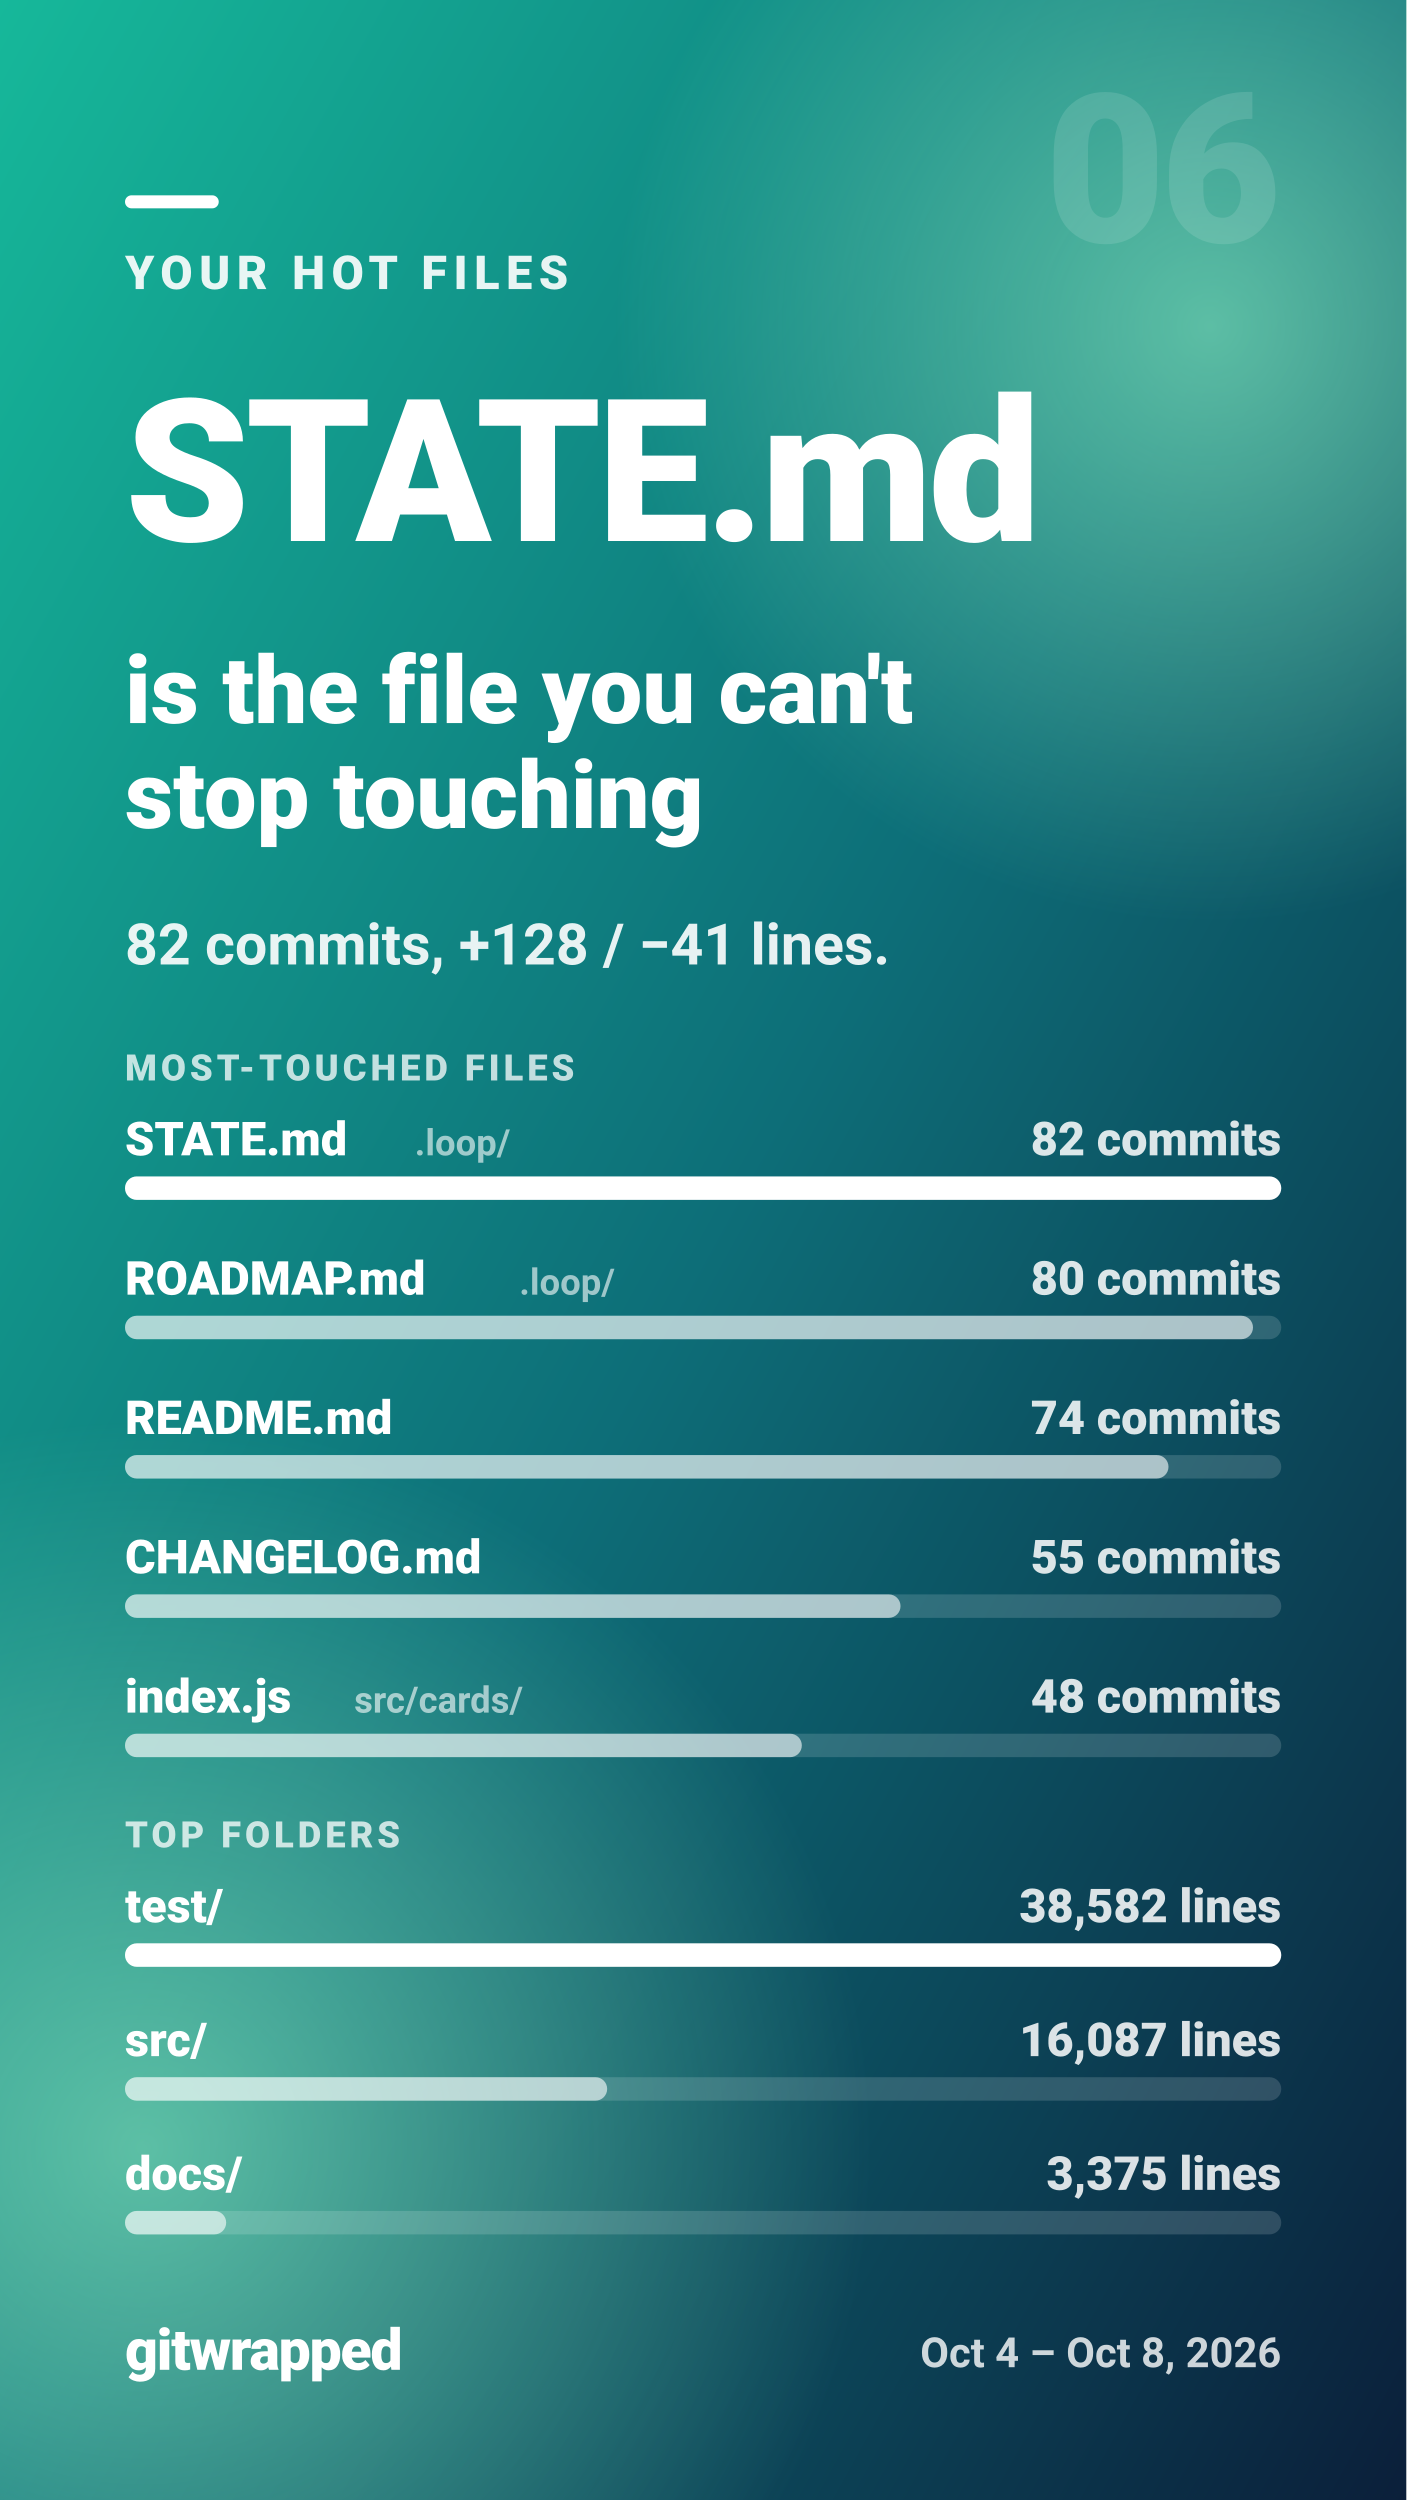
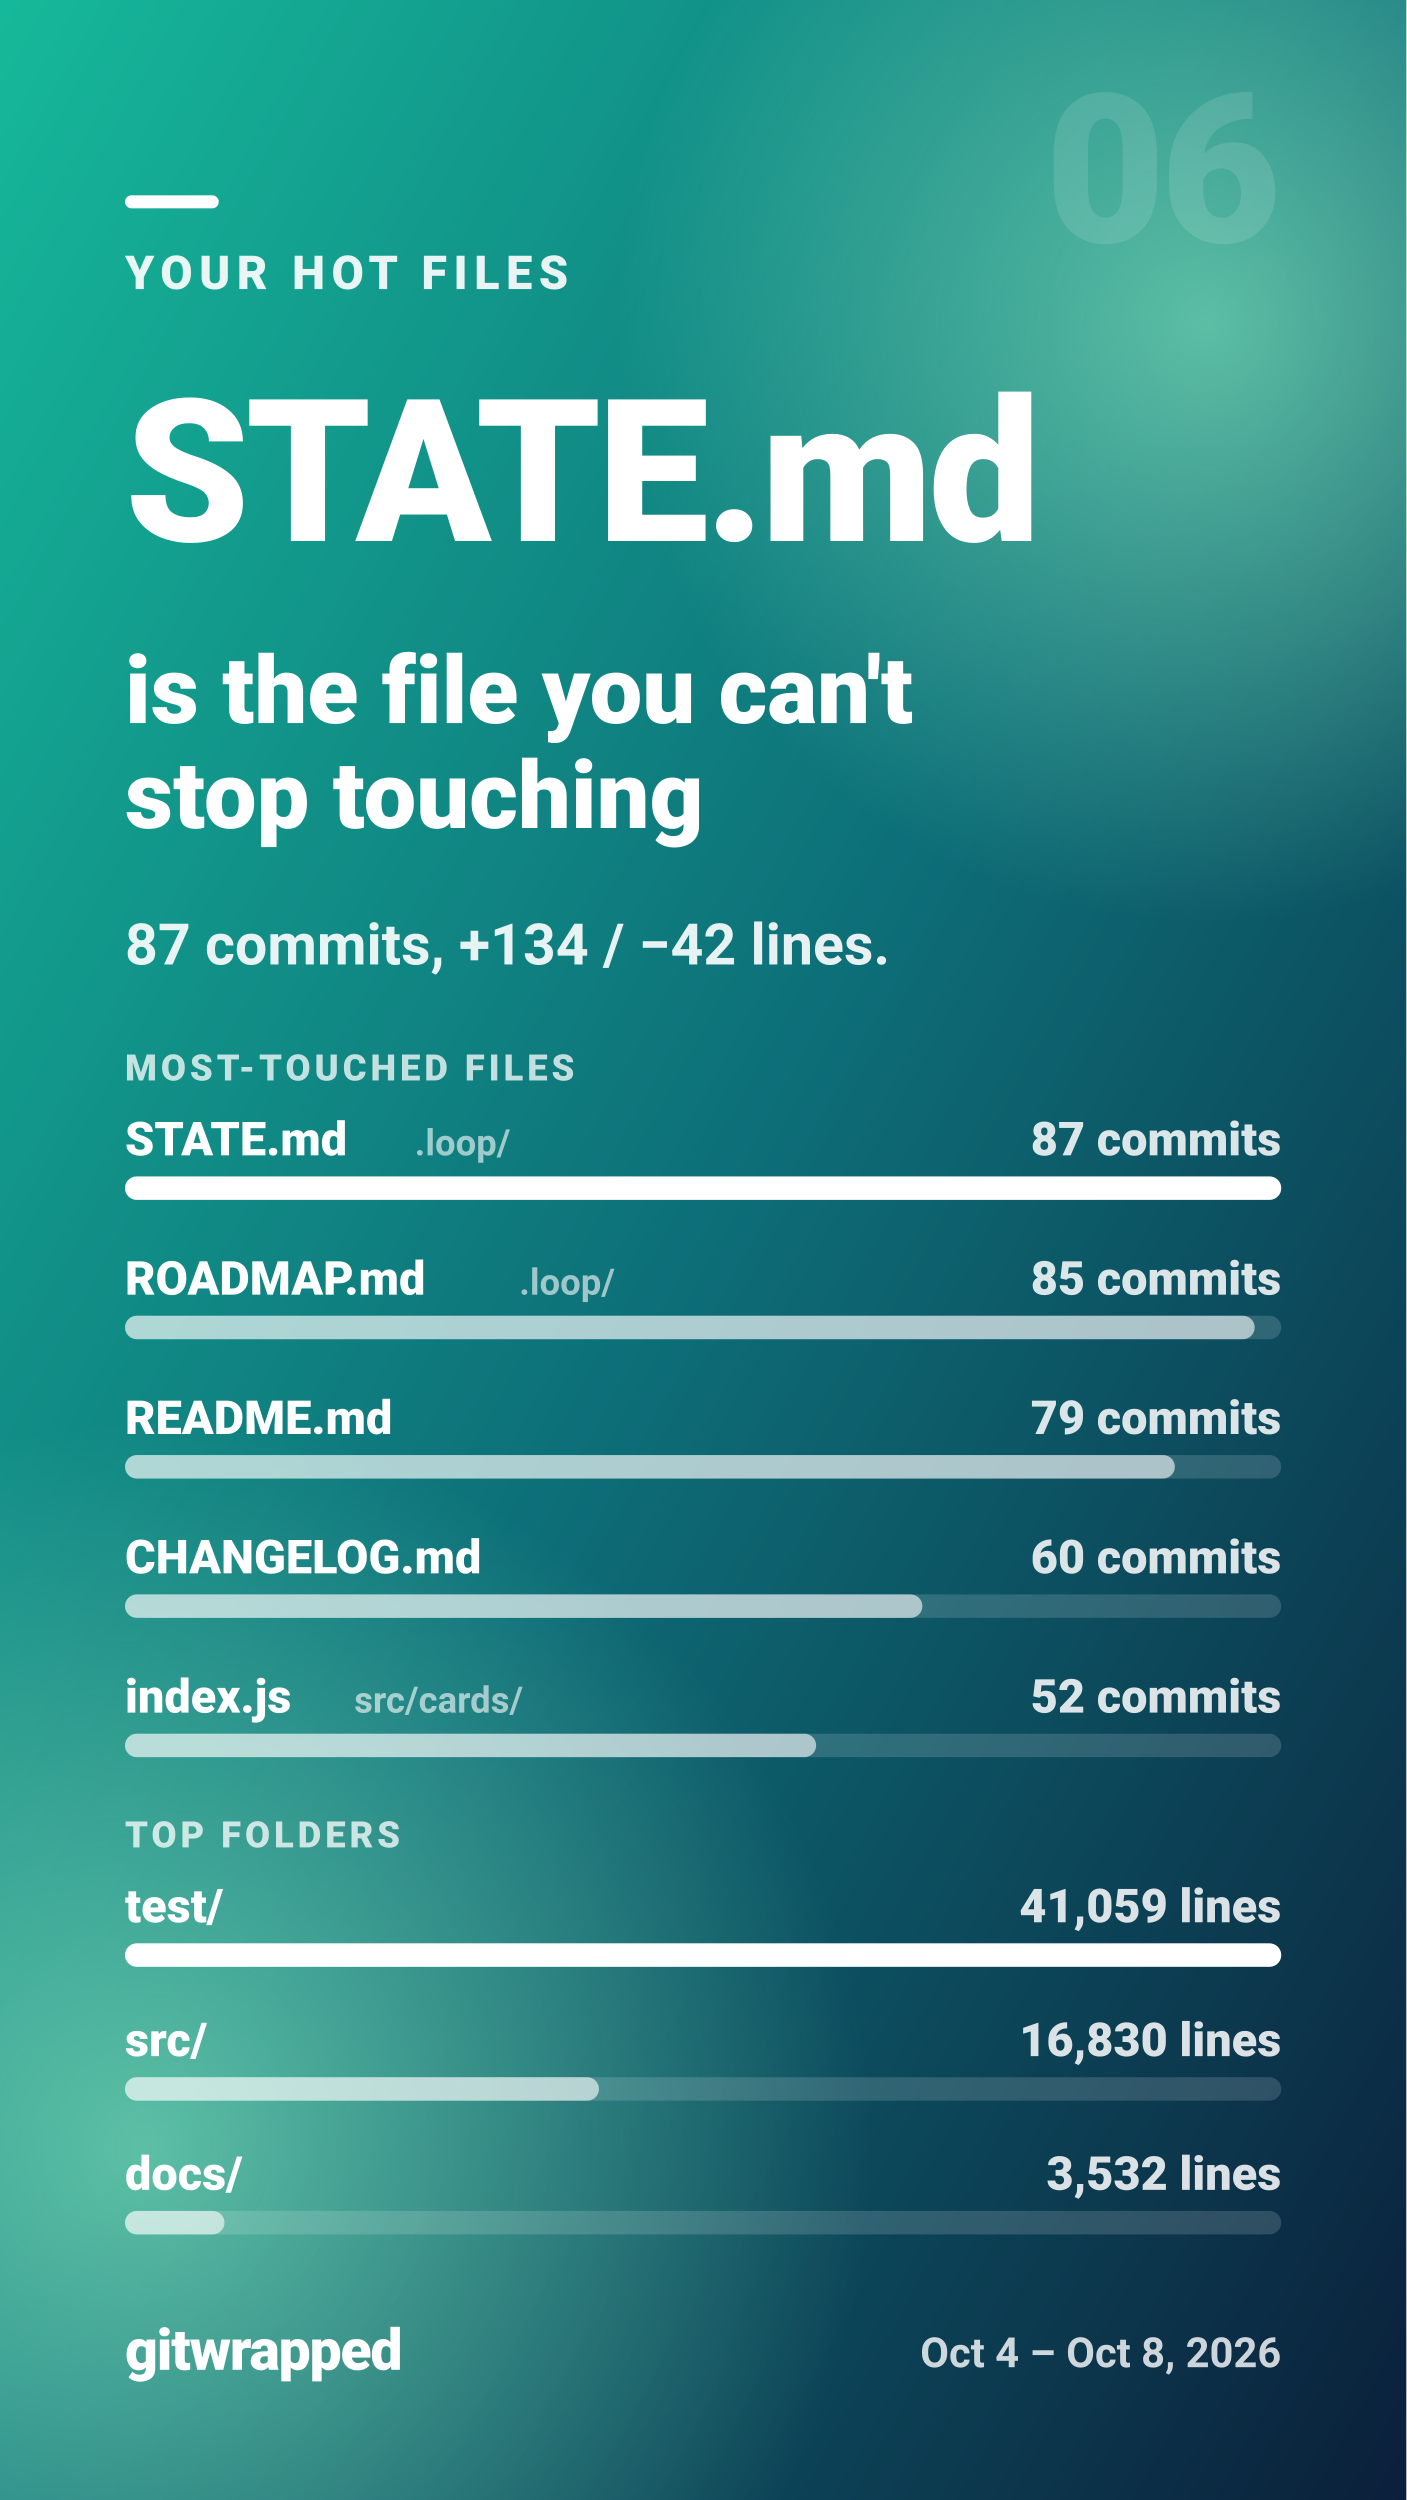
<svg xmlns="http://www.w3.org/2000/svg" width="1080" height="1920" viewBox="0 0 1080 1920" role="img" aria-label="YOUR HOT FILES — STATE.md — is the file you can't stop touching">
  <defs>
    <linearGradient id="gw-hot-files-bg" x1="0" y1="0" x2="1" y2="1">
      <stop offset="0.00" stop-color="#16b89a" />
      <stop offset="0.50" stop-color="#0d6e78" />
      <stop offset="1.00" stop-color="#0b1f3a" />
    </linearGradient>
    <radialGradient id="gw-hot-files-glow">
      <stop offset="0" stop-color="#9dffc9" stop-opacity="0.55" />
      <stop offset="1" stop-color="#9dffc9" stop-opacity="0" />
    </radialGradient>
  </defs>
  <rect width="1080" height="1920" fill="url(#gw-hot-files-bg)" />
  <circle cx="930" cy="250" r="460" fill="url(#gw-hot-files-glow)" />
  <circle cx="110" cy="1650" r="560" fill="url(#gw-hot-files-glow)" />
  <g fill="#ffffff" font-family="system-ui, -apple-system, 'Segoe UI', Roboto, Helvetica, Arial, sans-serif">
    <text x="984" y="186" font-size="160" font-weight="900" fill-opacity="0.12" text-anchor="end" letter-spacing="-4">06</text>
    <rect x="96" y="150" width="72" height="10" rx="5" fill="#ffffff" />
    <text x="96" y="222" font-size="36" font-weight="800" fill-opacity="0.9" letter-spacing="5">YOUR HOT FILES</text>
    <text x="96" y="415.5" font-size="153" font-weight="900" letter-spacing="-3.1">STATE.md</text>
    <text x="96" y="555.3" font-size="72" font-weight="800">is the file you can't</text>
    <text x="96" y="635.9" font-size="72" font-weight="800">stop touching</text>
-     <text x="96" y="740.7" font-size="44" font-weight="600" fill-opacity="0.9">82 commits, +128 / −41 lines.</text>
+     <text x="96" y="740.7" font-size="44" font-weight="600" fill-opacity="0.9">87 commits, +134 / −42 lines.</text>
    <text x="96" y="829.8" font-size="28" font-weight="800" fill-opacity="0.75" letter-spacing="3">MOST-TOUCHED FILES</text>
    <g>
      <text x="96" y="887.3" font-size="36" font-weight="800">STATE.md</text>
      <text x="318.5" y="887.3" font-size="28" font-weight="600" fill-opacity="0.6">.loop/</text>
-       <text x="984" y="887.3" font-size="36" font-weight="800" fill-opacity="0.85" text-anchor="end">82 commits</text>
+       <text x="984" y="887.3" font-size="36" font-weight="800" fill-opacity="0.85" text-anchor="end">87 commits</text>
      <rect x="96" y="903.5" width="888" height="18" rx="9" fill-opacity="0.15" />
      <rect x="96" y="903.5" width="888" height="18" rx="9" />
    </g>
    <g>
      <text x="96" y="994.3" font-size="36" font-weight="800">ROADMAP.md</text>
      <text x="398.8" y="994.3" font-size="28" font-weight="600" fill-opacity="0.6">.loop/</text>
-       <text x="984" y="994.3" font-size="36" font-weight="800" fill-opacity="0.85" text-anchor="end">80 commits</text>
+       <text x="984" y="994.3" font-size="36" font-weight="800" fill-opacity="0.85" text-anchor="end">85 commits</text>
      <rect x="96" y="1010.5" width="888" height="18" rx="9" fill-opacity="0.15" />
-       <rect x="96" y="1010.5" width="866.3" height="18" rx="9" fill-opacity="0.6" />
+       <rect x="96" y="1010.5" width="867.6" height="18" rx="9" fill-opacity="0.6" />
    </g>
    <g>
      <text x="96" y="1101.3" font-size="36" font-weight="800">README.md</text>
-       <text x="984" y="1101.3" font-size="36" font-weight="800" fill-opacity="0.85" text-anchor="end">74 commits</text>
+       <text x="984" y="1101.3" font-size="36" font-weight="800" fill-opacity="0.85" text-anchor="end">79 commits</text>
      <rect x="96" y="1117.5" width="888" height="18" rx="9" fill-opacity="0.15" />
-       <rect x="96" y="1117.5" width="801.4" height="18" rx="9" fill-opacity="0.6" />
+       <rect x="96" y="1117.5" width="806.3" height="18" rx="9" fill-opacity="0.6" />
    </g>
    <g>
      <text x="96" y="1208.3" font-size="36" font-weight="800">CHANGELOG.md</text>
-       <text x="984" y="1208.3" font-size="36" font-weight="800" fill-opacity="0.85" text-anchor="end">55 commits</text>
+       <text x="984" y="1208.3" font-size="36" font-weight="800" fill-opacity="0.85" text-anchor="end">60 commits</text>
      <rect x="96" y="1224.5" width="888" height="18" rx="9" fill-opacity="0.15" />
-       <rect x="96" y="1224.5" width="595.6" height="18" rx="9" fill-opacity="0.6" />
+       <rect x="96" y="1224.5" width="612.4" height="18" rx="9" fill-opacity="0.6" />
    </g>
    <g>
      <text x="96" y="1315.3" font-size="36" font-weight="800">index.js</text>
      <text x="272" y="1315.3" font-size="28" font-weight="600" fill-opacity="0.6">src/cards/</text>
-       <text x="984" y="1315.3" font-size="36" font-weight="800" fill-opacity="0.85" text-anchor="end">48 commits</text>
+       <text x="984" y="1315.3" font-size="36" font-weight="800" fill-opacity="0.85" text-anchor="end">52 commits</text>
      <rect x="96" y="1331.5" width="888" height="18" rx="9" fill-opacity="0.15" />
-       <rect x="96" y="1331.5" width="519.8" height="18" rx="9" fill-opacity="0.6" />
+       <rect x="96" y="1331.5" width="530.8" height="18" rx="9" fill-opacity="0.6" />
    </g>
    <text x="96" y="1418.8" font-size="28" font-weight="800" fill-opacity="0.75" letter-spacing="3">TOP FOLDERS</text>
    <g>
      <text x="96" y="1476.3" font-size="36" font-weight="800">test/</text>
-       <text x="984" y="1476.3" font-size="36" font-weight="800" fill-opacity="0.85" text-anchor="end">38,582 lines</text>
+       <text x="984" y="1476.3" font-size="36" font-weight="800" fill-opacity="0.85" text-anchor="end">41,059 lines</text>
      <rect x="96" y="1492.5" width="888" height="18" rx="9" fill-opacity="0.15" />
      <rect x="96" y="1492.5" width="888" height="18" rx="9" />
    </g>
    <g>
      <text x="96" y="1579.1" font-size="36" font-weight="800">src/</text>
-       <text x="984" y="1579.1" font-size="36" font-weight="800" fill-opacity="0.85" text-anchor="end">16,087 lines</text>
+       <text x="984" y="1579.1" font-size="36" font-weight="800" fill-opacity="0.85" text-anchor="end">16,830 lines</text>
      <rect x="96" y="1595.3" width="888" height="18" rx="9" fill-opacity="0.15" />
-       <rect x="96" y="1595.3" width="370.3" height="18" rx="9" fill-opacity="0.6" />
+       <rect x="96" y="1595.3" width="364" height="18" rx="9" fill-opacity="0.6" />
    </g>
    <g>
      <text x="96" y="1681.8" font-size="36" font-weight="800">docs/</text>
-       <text x="984" y="1681.8" font-size="36" font-weight="800" fill-opacity="0.85" text-anchor="end">3,375 lines</text>
+       <text x="984" y="1681.8" font-size="36" font-weight="800" fill-opacity="0.85" text-anchor="end">3,532 lines</text>
      <rect x="96" y="1698" width="888" height="18" rx="9" fill-opacity="0.15" />
-       <rect x="96" y="1698" width="77.7" height="18" rx="9" fill-opacity="0.6" />
+       <rect x="96" y="1698" width="76.4" height="18" rx="9" fill-opacity="0.6" />
    </g>
    <text x="96" y="1820" font-size="44" font-weight="900" letter-spacing="-1">gitwrapped</text>
    <text x="984" y="1818" font-size="32" font-weight="600" fill-opacity="0.8" text-anchor="end">Oct 4 – Oct 8, 2026</text>
  </g>
</svg>
